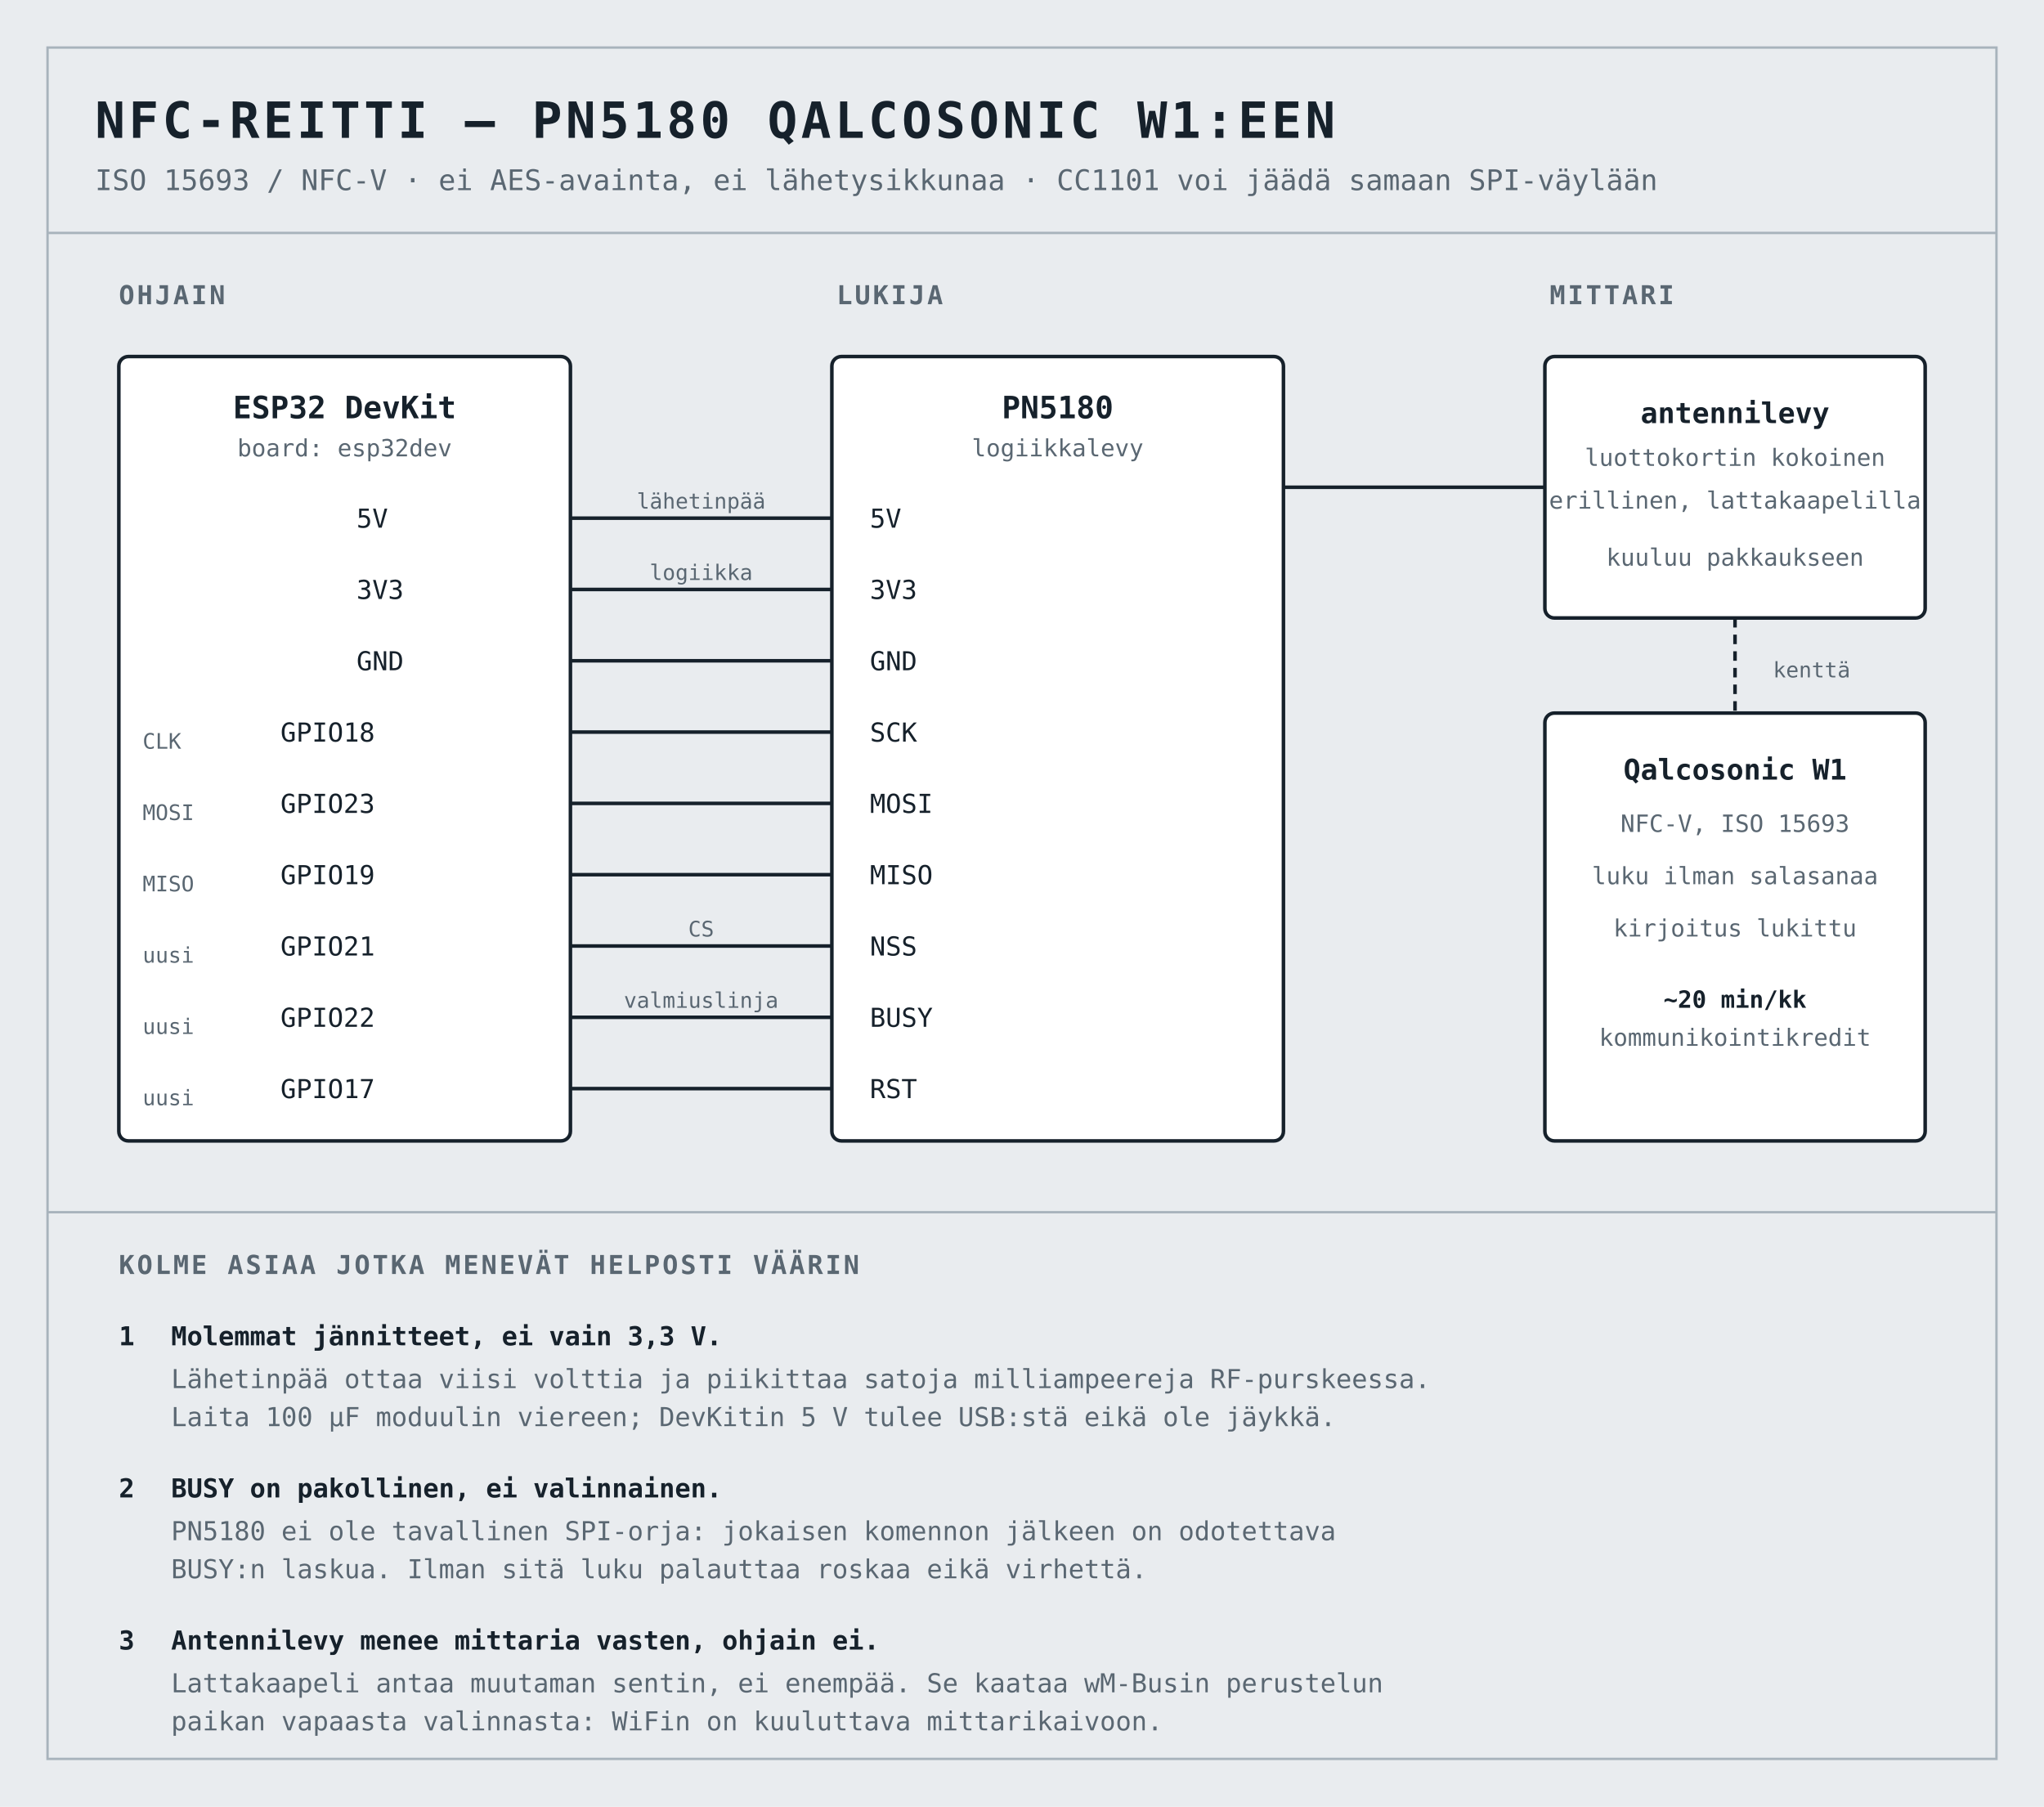
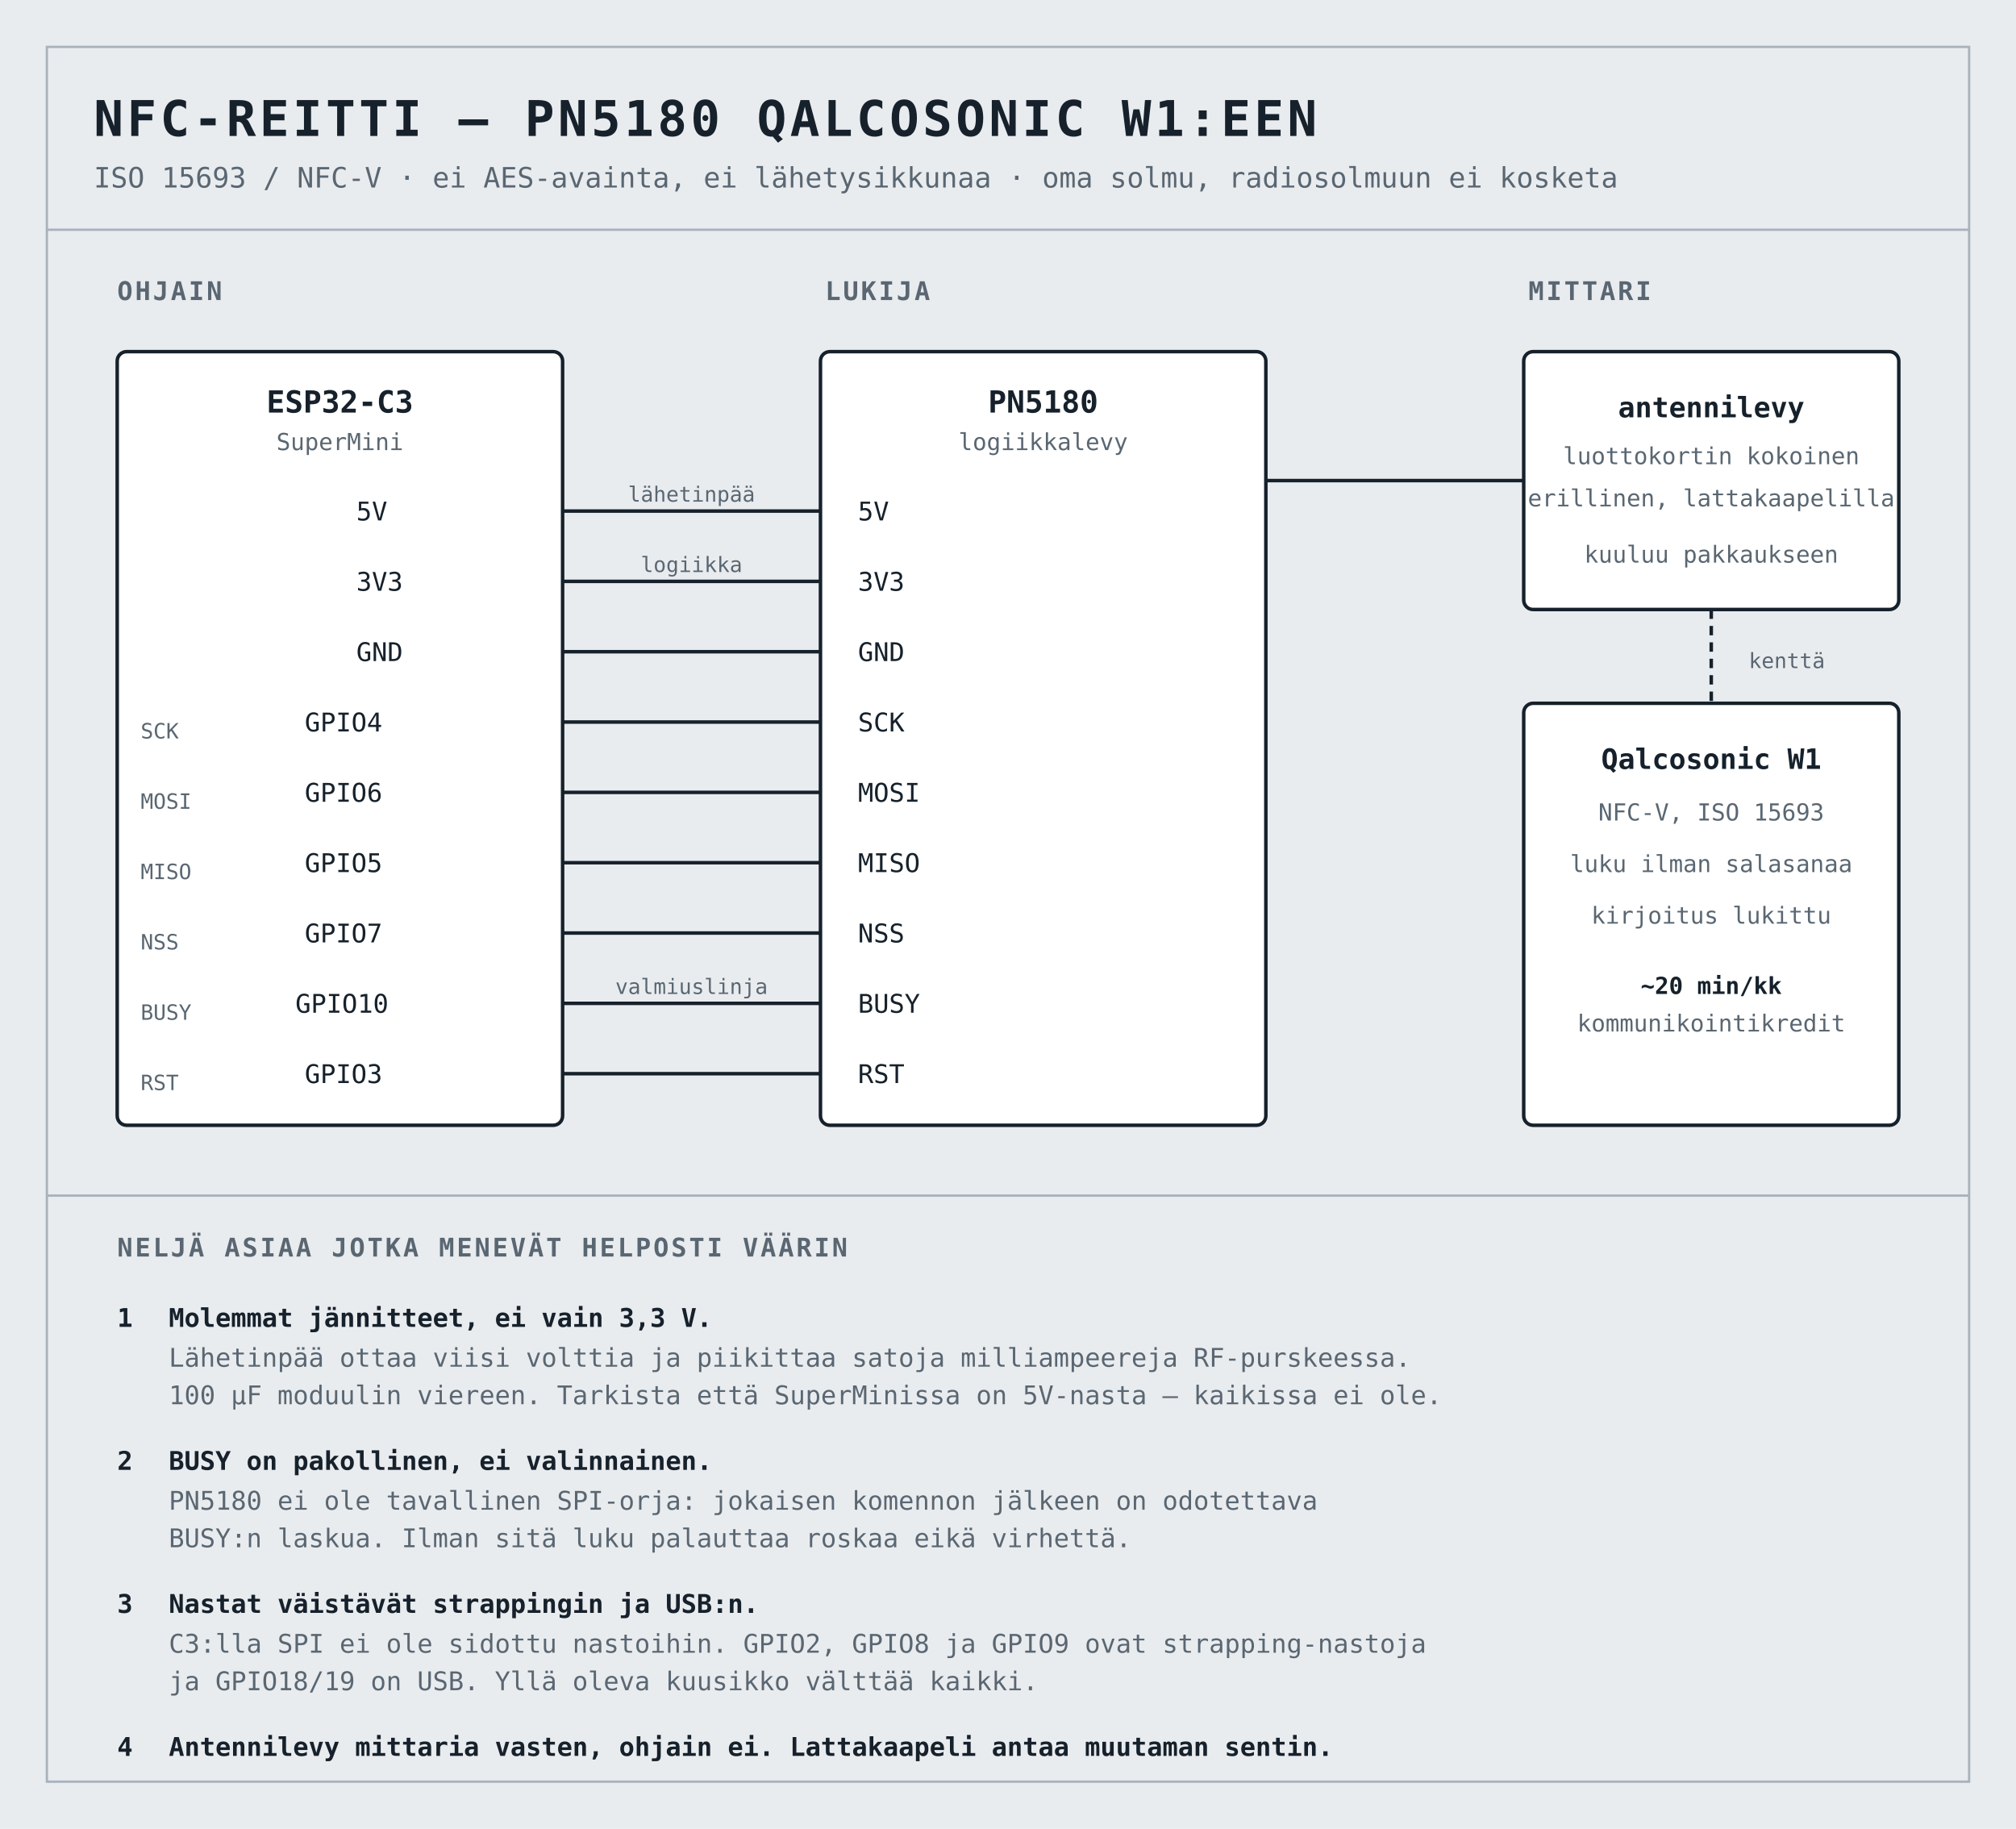
- <svg xmlns="http://www.w3.org/2000/svg" viewBox="0 0 860 760" width="860" height="760" font-family="ui-monospace, SFMono-Regular, Menlo, Consolas, monospace">
-   <rect width="860" height="760" fill="#E9ECEF" />
-   <rect x="20" y="20" width="820" height="720" fill="none" stroke="#A8B3BC" />
+ <svg xmlns="http://www.w3.org/2000/svg" viewBox="0 0 860 780" width="860" height="780" font-family="ui-monospace, SFMono-Regular, Menlo, Consolas, monospace">
+   <rect width="860" height="780" fill="#E9ECEF" />
+   <rect x="20" y="20" width="820" height="740" fill="none" stroke="#A8B3BC" />
  <text x="40" y="58" font-size="21" font-weight="700" fill="#16212B" letter-spacing="1.5">NFC-REITTI — PN5180 QALCOSONIC W1:EEN</text>
-   <text x="40" y="80" font-size="12" fill="#5A6772">ISO 15693 / NFC-V · ei AES-avainta, ei lähetysikkunaa · CC1101 voi jäädä samaan SPI-väylään</text>
+   <text x="40" y="80" font-size="12" fill="#5A6772">ISO 15693 / NFC-V · ei AES-avainta, ei lähetysikkunaa · oma solmu, radiosolmuun ei kosketa</text>
  <line x1="20" y1="98" x2="840" y2="98" stroke="#A8B3BC" />
  <text x="50" y="128" font-size="11" font-weight="700" fill="#5A6772" letter-spacing="1">OHJAIN</text>
  <text x="352" y="128" font-size="11" font-weight="700" fill="#5A6772" letter-spacing="1">LUKIJA</text>
  <text x="652" y="128" font-size="11" font-weight="700" fill="#5A6772" letter-spacing="1">MITTARI</text>
  <rect x="50" y="150" width="190" height="330" rx="4" fill="#FFFFFF" stroke="#16212B" stroke-width="1.5" />
-   <text x="145" y="176" font-size="13" font-weight="700" fill="#16212B" text-anchor="middle">ESP32 DevKit</text>
-   <text x="145" y="192" font-size="10" fill="#5A6772" text-anchor="middle">board: esp32dev</text>
+   <text x="145" y="176" font-size="13" font-weight="700" fill="#16212B" text-anchor="middle">ESP32-C3</text>
+   <text x="145" y="192" font-size="10" fill="#5A6772" text-anchor="middle">SuperMini</text>
  <g font-size="11" fill="#16212B">
-     <text x="150" y="222">5V</text>
-     <text x="150" y="252">3V3</text>
-     <text x="150" y="282">GND</text>
-     <text x="118" y="312">GPIO18</text>
-     <text x="118" y="342">GPIO23</text>
-     <text x="118" y="372">GPIO19</text>
-     <text x="118" y="402">GPIO21</text>
-     <text x="118" y="432">GPIO22</text>
-     <text x="118" y="462">GPIO17</text>
+     <text x="152" y="222">5V</text>
+     <text x="152" y="252">3V3</text>
+     <text x="152" y="282">GND</text>
+     <text x="130" y="312">GPIO4</text>
+     <text x="130" y="342">GPIO6</text>
+     <text x="130" y="372">GPIO5</text>
+     <text x="130" y="402">GPIO7</text>
+     <text x="126" y="432">GPIO10</text>
+     <text x="130" y="462">GPIO3</text>
  </g>
  <g font-size="9" fill="#5A6772">
-     <text x="60" y="315">CLK</text>
+     <text x="60" y="315">SCK</text>
    <text x="60" y="345">MOSI</text>
    <text x="60" y="375">MISO</text>
-     <text x="60" y="405">uusi</text>
-     <text x="60" y="435">uusi</text>
-     <text x="60" y="465">uusi</text>
+     <text x="60" y="405">NSS</text>
+     <text x="60" y="435">BUSY</text>
+     <text x="60" y="465">RST</text>
  </g>
  <rect x="350" y="150" width="190" height="330" rx="4" fill="#FFFFFF" stroke="#16212B" stroke-width="1.5" />
  <text x="445" y="176" font-size="13" font-weight="700" fill="#16212B" text-anchor="middle">PN5180</text>
  <text x="445" y="192" font-size="10" fill="#5A6772" text-anchor="middle">logiikkalevy</text>
  <g font-size="11" fill="#16212B">
    <text x="366" y="222">5V</text>
    <text x="366" y="252">3V3</text>
    <text x="366" y="282">GND</text>
    <text x="366" y="312">SCK</text>
    <text x="366" y="342">MOSI</text>
    <text x="366" y="372">MISO</text>
    <text x="366" y="402">NSS</text>
    <text x="366" y="432">BUSY</text>
    <text x="366" y="462">RST</text>
  </g>
  <g stroke="#16212B" stroke-width="1.5" fill="none">
    <path d="M240 218 H350" />
    <path d="M240 248 H350" />
    <path d="M240 278 H350" />
    <path d="M240 308 H350" />
    <path d="M240 338 H350" />
    <path d="M240 368 H350" />
    <path d="M240 398 H350" />
    <path d="M240 428 H350" />
    <path d="M240 458 H350" />
  </g>
  <g font-size="9" fill="#5A6772" text-anchor="middle">
    <text x="295" y="214">lähetinpää</text>
    <text x="295" y="244">logiikka</text>
-     <text x="295" y="394">CS</text>
    <text x="295" y="424">valmiuslinja</text>
  </g>
  <rect x="650" y="150" width="160" height="110" rx="4" fill="#FFFFFF" stroke="#16212B" stroke-width="1.5" />
  <text x="730" y="178" font-size="12" font-weight="700" fill="#16212B" text-anchor="middle">antennilevy</text>
-   <text x="730" y="196" font-size="10" fill="#5A6772" text-anchor="middle">luottokortin kokoinen</text>
-   <text x="730" y="214" font-size="10" fill="#5A6772" text-anchor="middle">erillinen, lattakaapelilla</text>
-   <text x="730" y="238" font-size="10" fill="#5A6772" text-anchor="middle">kuuluu pakkaukseen</text>
+   <text x="730" y="198" font-size="10" fill="#5A6772" text-anchor="middle">luottokortin kokoinen</text>
+   <text x="730" y="216" font-size="10" fill="#5A6772" text-anchor="middle">erillinen, lattakaapelilla</text>
+   <text x="730" y="240" font-size="10" fill="#5A6772" text-anchor="middle">kuuluu pakkaukseen</text>
  <path d="M540 205 H650" stroke="#16212B" stroke-width="1.5" fill="none" />
  <rect x="650" y="300" width="160" height="180" rx="4" fill="#FFFFFF" stroke="#16212B" stroke-width="1.5" />
  <text x="730" y="328" font-size="12" font-weight="700" fill="#16212B" text-anchor="middle">Qalcosonic W1</text>
  <text x="730" y="350" font-size="10" fill="#5A6772" text-anchor="middle">NFC-V, ISO 15693</text>
  <text x="730" y="372" font-size="10" fill="#5A6772" text-anchor="middle">luku ilman salasanaa</text>
  <text x="730" y="394" font-size="10" fill="#5A6772" text-anchor="middle">kirjoitus lukittu</text>
  <text x="730" y="424" font-size="10" font-weight="700" fill="#16212B" text-anchor="middle">~20 min/kk</text>
  <text x="730" y="440" font-size="10" fill="#5A6772" text-anchor="middle">kommunikointikredit</text>
  <path d="M730 260 V300" stroke="#16212B" stroke-width="1.5" stroke-dasharray="4 3" fill="none" />
  <text x="746" y="285" font-size="9" fill="#5A6772">kenttä</text>
  <line x1="20" y1="510" x2="840" y2="510" stroke="#A8B3BC" />
-   <text x="50" y="536" font-size="11" font-weight="700" fill="#5A6772" letter-spacing="1">KOLME ASIAA JOTKA MENEVÄT HELPOSTI VÄÄRIN</text>
+   <text x="50" y="536" font-size="11" font-weight="700" fill="#5A6772" letter-spacing="1">NELJÄ ASIAA JOTKA MENEVÄT HELPOSTI VÄÄRIN</text>
  <g font-size="11" fill="#16212B">
    <text x="50" y="566" font-weight="700">1</text>
    <text x="72" y="566" font-weight="700">Molemmat jännitteet, ei vain 3,3 V.</text>
-     <text x="72" y="584" fill="#5A6772">Lähetinpää ottaa viisi volttia ja piikittaa satoja milliampeereja RF-purskeessa.</text>
-     <text x="72" y="600" fill="#5A6772">Laita 100 µF moduulin viereen; DevKitin 5 V tulee USB:stä eikä ole jäykkä.</text>
-     <text x="50" y="630" font-weight="700">2</text>
-     <text x="72" y="630" font-weight="700">BUSY on pakollinen, ei valinnainen.</text>
-     <text x="72" y="648" fill="#5A6772">PN5180 ei ole tavallinen SPI-orja: jokaisen komennon jälkeen on odotettava</text>
-     <text x="72" y="664" fill="#5A6772">BUSY:n laskua. Ilman sitä luku palauttaa roskaa eikä virhettä.</text>
-     <text x="50" y="694" font-weight="700">3</text>
-     <text x="72" y="694" font-weight="700">Antennilevy menee mittaria vasten, ohjain ei.</text>
-     <text x="72" y="712" fill="#5A6772">Lattakaapeli antaa muutaman sentin, ei enempää. Se kaataa wM-Busin perustelun</text>
-     <text x="72" y="728" fill="#5A6772">paikan vapaasta valinnasta: WiFin on kuuluttava mittarikaivoon.</text>
+     <text x="72" y="583" fill="#5A6772">Lähetinpää ottaa viisi volttia ja piikittaa satoja milliampeereja RF-purskeessa.</text>
+     <text x="72" y="599" fill="#5A6772">100 µF moduulin viereen. Tarkista että SuperMinissa on 5V-nasta — kaikissa ei ole.</text>
+     <text x="50" y="627" font-weight="700">2</text>
+     <text x="72" y="627" font-weight="700">BUSY on pakollinen, ei valinnainen.</text>
+     <text x="72" y="644" fill="#5A6772">PN5180 ei ole tavallinen SPI-orja: jokaisen komennon jälkeen on odotettava</text>
+     <text x="72" y="660" fill="#5A6772">BUSY:n laskua. Ilman sitä luku palauttaa roskaa eikä virhettä.</text>
+     <text x="50" y="688" font-weight="700">3</text>
+     <text x="72" y="688" font-weight="700">Nastat väistävät strappingin ja USB:n.</text>
+     <text x="72" y="705" fill="#5A6772">C3:lla SPI ei ole sidottu nastoihin. GPIO2, GPIO8 ja GPIO9 ovat strapping-nastoja</text>
+     <text x="72" y="721" fill="#5A6772">ja GPIO18/19 on USB. Yllä oleva kuusikko välttää kaikki.</text>
+     <text x="50" y="749" font-weight="700">4</text>
+     <text x="72" y="749" font-weight="700">Antennilevy mittaria vasten, ohjain ei. Lattakaapeli antaa muutaman sentin.</text>
  </g>
</svg>
